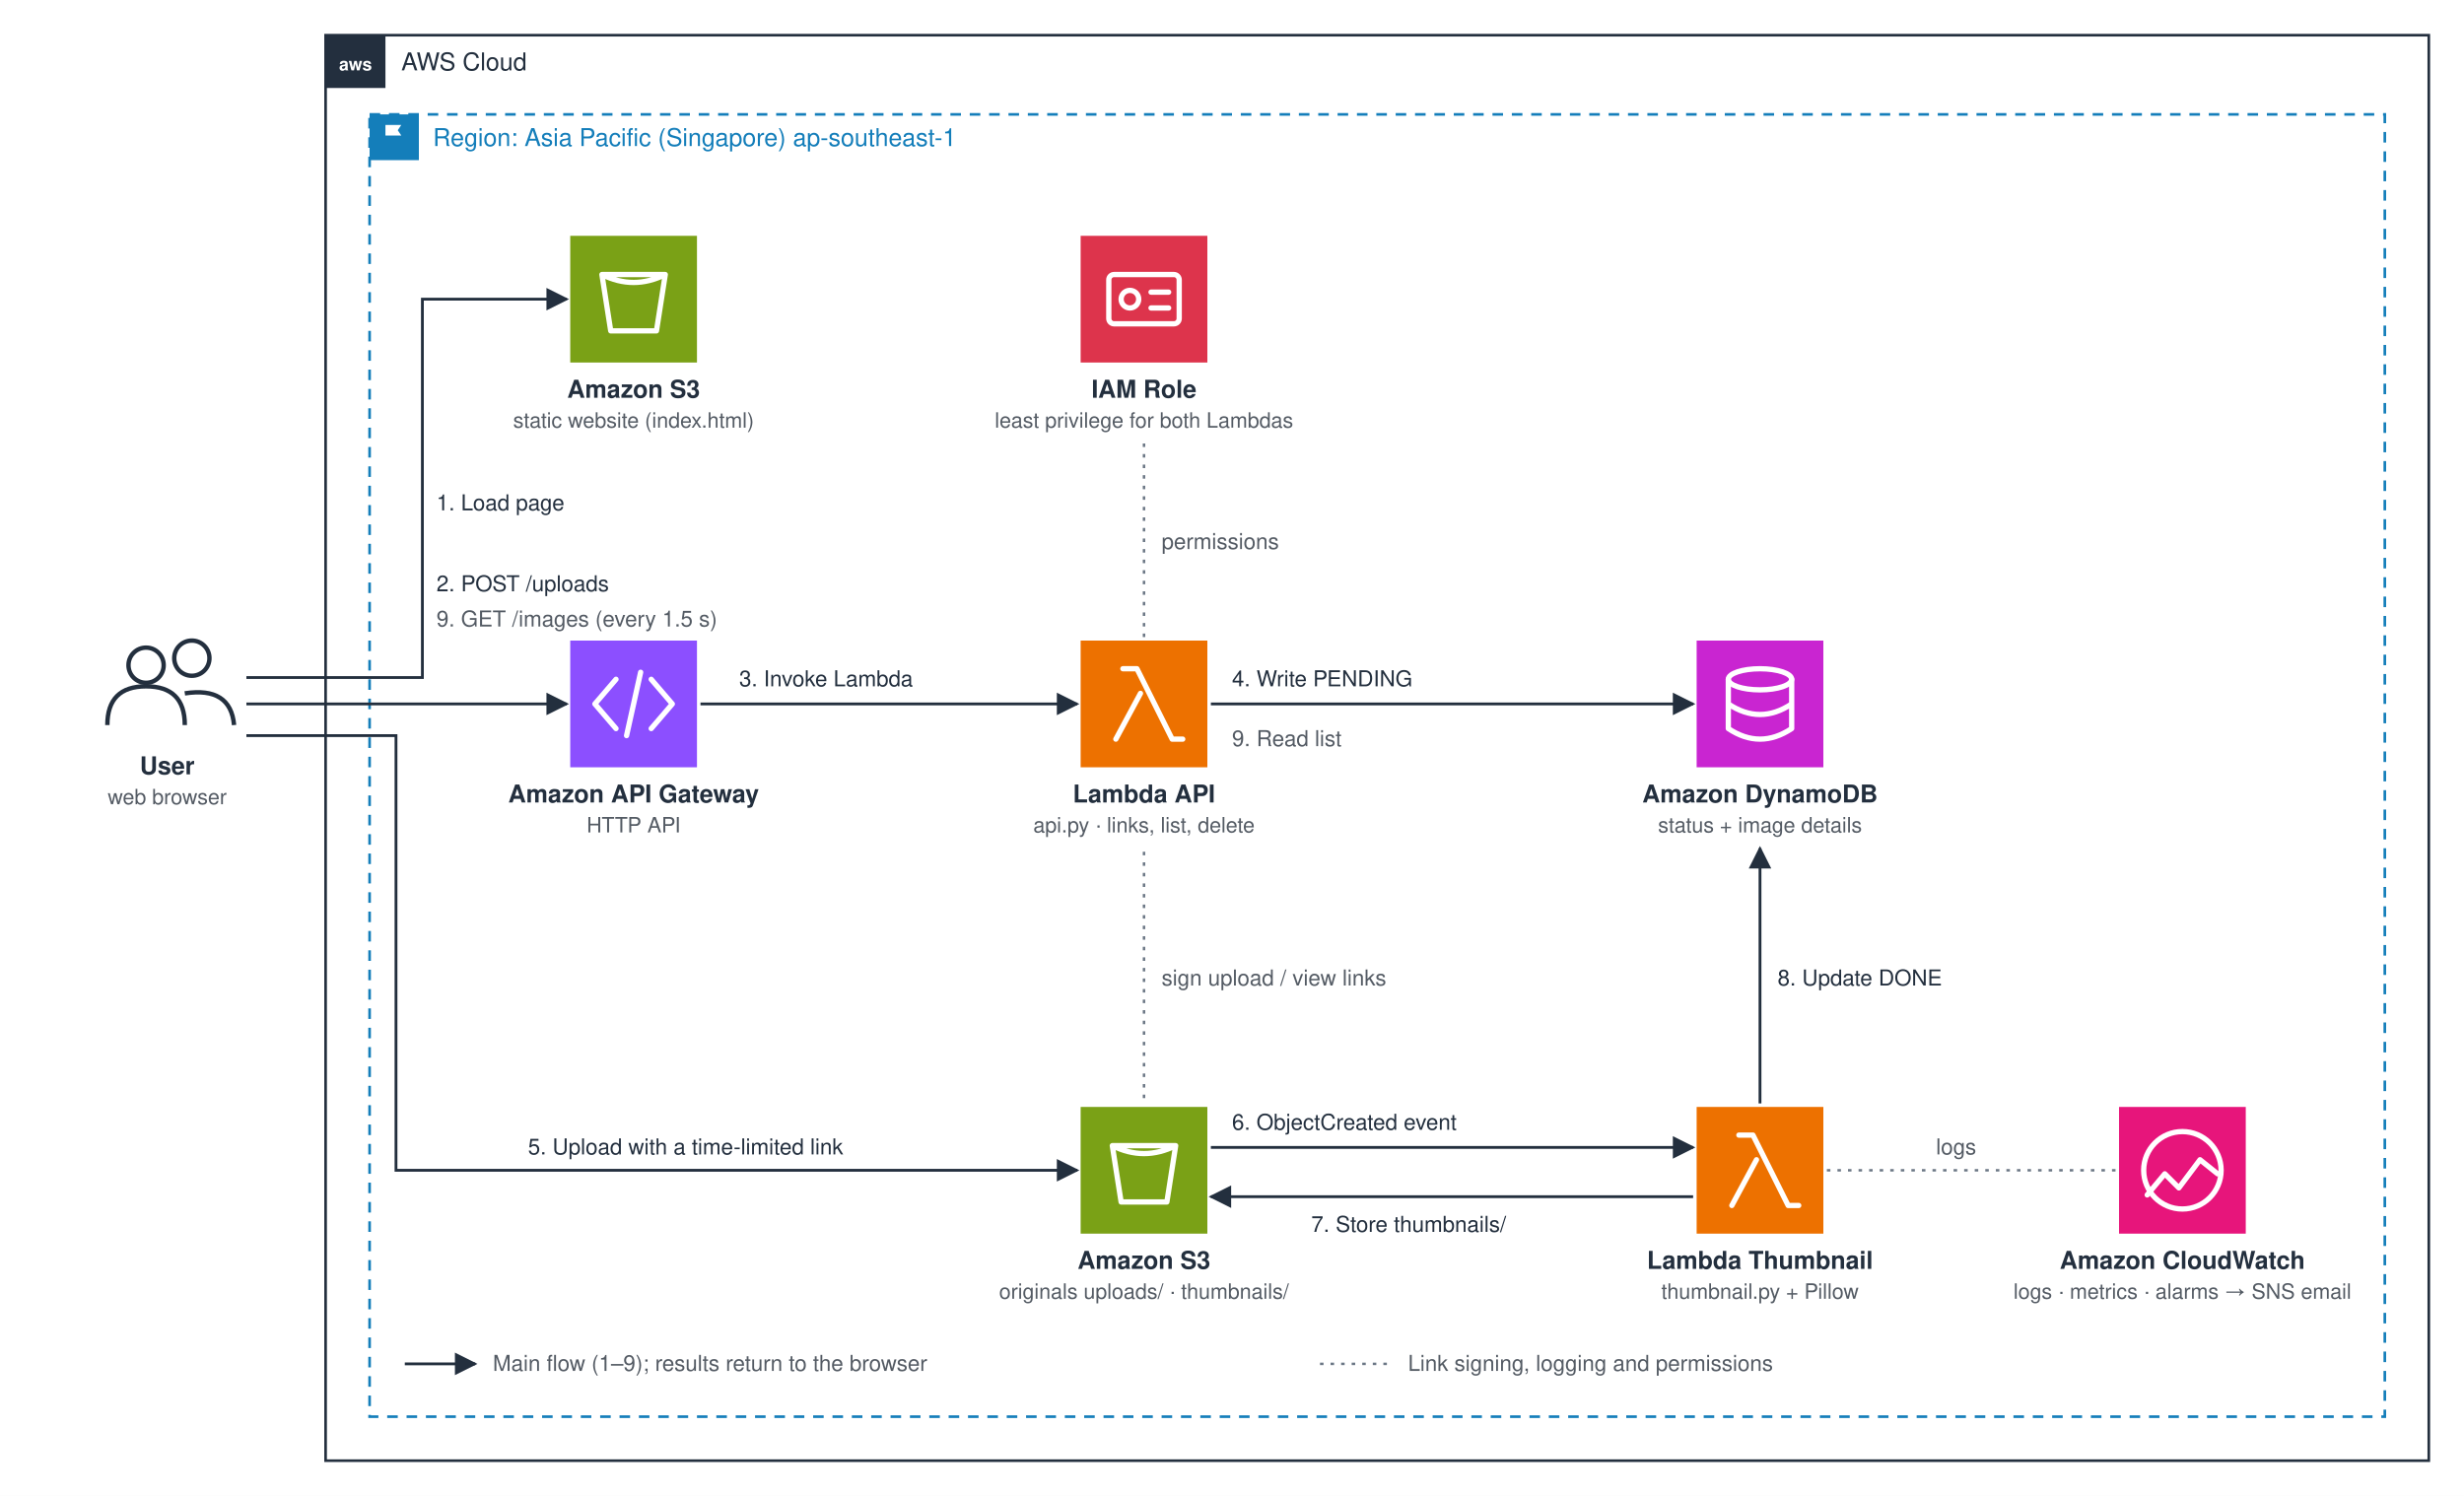
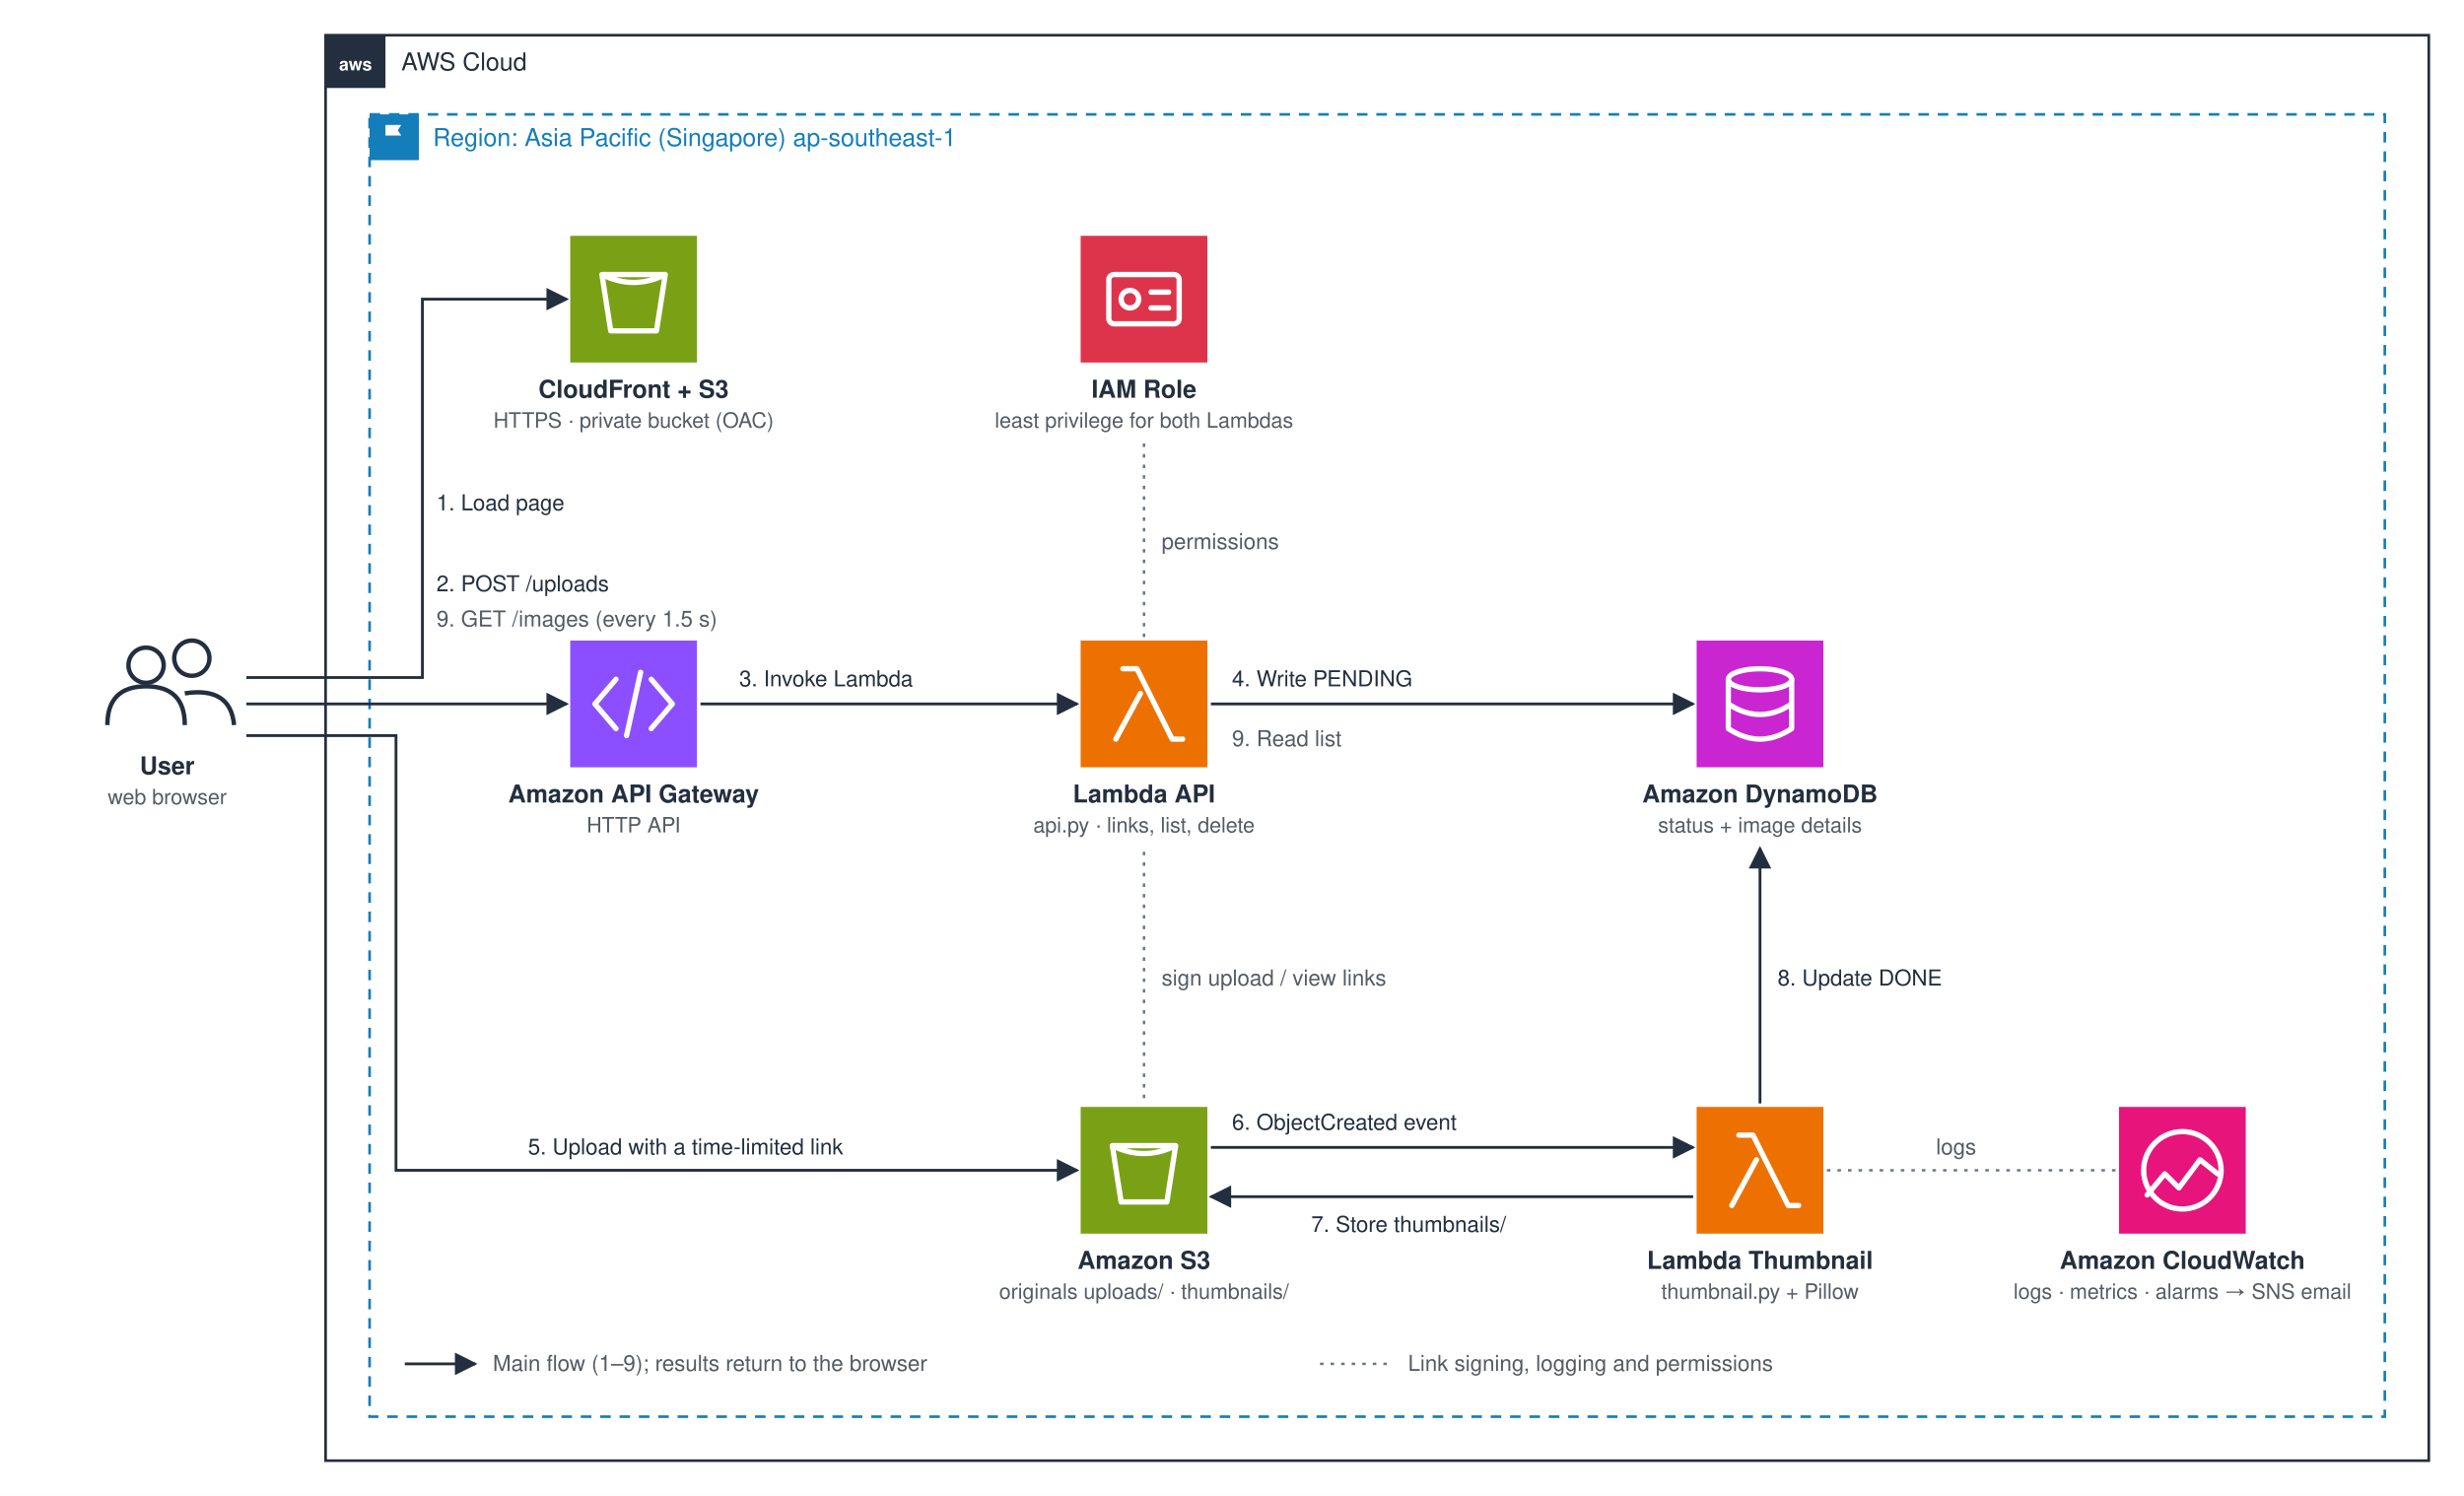
<svg xmlns="http://www.w3.org/2000/svg" viewBox="0 0 1400 850" font-family="Helvetica, Arial, sans-serif" role="img" aria-label="SnapThumb architecture">
  <defs>
    <marker id="a" viewBox="0 0 10 10" refX="9" refY="5" markerWidth="8" markerHeight="8" orient="auto-start-reverse">
      <path d="M0,0 L10,5 L0,10 z" fill="#232F3E" />
    </marker>
    <style>.n{font-size:14px;font-weight:700;fill:#232F3E} .s{font-size:12px;fill:#545b64} .l{font-size:12.5px;fill:#232F3E} .lg{font-size:12.5px;fill:#545b64}
.q{stroke:#232F3E;stroke-width:1.6;fill:none;marker-end:url(#a)} .d{stroke:#6b7785;stroke-width:1.4;fill:none;stroke-dasharray:2 4} .lb{fill:#ffffff}
.glyph{fill:none;stroke:#fff;stroke-width:3;stroke-linecap:round;stroke-linejoin:round}</style>
  </defs>
  <rect width="1400" height="850" fill="#ffffff" />
  <rect x="185" y="20" width="1195" height="810" fill="none" stroke="#232F3E" stroke-width="1.5" />
  <rect x="185" y="20" width="34" height="30" fill="#232F3E" />
  <text x="202" y="40" text-anchor="middle" font-size="10" font-weight="700" fill="#fff">aws</text>
  <text x="228" y="40" font-size="14" fill="#232F3E">AWS Cloud</text>
  <rect x="210" y="65" width="1145" height="740" fill="none" stroke="#147EBA" stroke-width="1.5" stroke-dasharray="6 5" />
  <rect x="210" y="65" width="28" height="26" fill="#147EBA" />
  <path d="M219,85 V71 h9 l-2,3 2,3 h-9" fill="#fff" />
  <text x="246" y="83" font-size="14" fill="#147EBA">Region: Asia Pacific (Singapore) ap-southeast-1</text>
  <g transform="translate(95,400)">
    <circle cx="-12" cy="-22" r="10" fill="none" stroke="#232F3E" stroke-width="2.5" />
    <path d="M-34,12 q0,-22 22,-22 q22,0 22,22" fill="none" stroke="#232F3E" stroke-width="2.5" />
    <circle cx="14" cy="-26" r="10" fill="none" stroke="#232F3E" stroke-width="2.5" />
    <path d="M10,-6 q26,-4 28,18" fill="none" stroke="#232F3E" stroke-width="2.5" />
    <text y="40" text-anchor="middle" class="n">User</text>
    <text y="57" text-anchor="middle" class="s">web browser</text>
  </g>
  <g transform="translate(360,170)">
    <rect x="-36" y="-36" width="72" height="72" fill="#7AA116" />
    <path class="glyph" d="M-18,-14 h36 l-5,32 h-26 z M-18,-14 q18,9 36,0" />
-     <text y="56" text-anchor="middle" class="n">Amazon S3</text>
-     <text y="73" text-anchor="middle" class="s">static website (index.html)</text>
+     <text y="56" text-anchor="middle" class="n">CloudFront + S3</text>
+     <text y="73" text-anchor="middle" class="s">HTTPS · private bucket (OAC)</text>
  </g>
  <g transform="translate(650,170)">
    <rect x="-36" y="-36" width="72" height="72" fill="#DD344C" />
    <rect class="glyph" x="-20" y="-14" width="40" height="28" rx="3" />
    <circle class="glyph" cx="-8" cy="0" r="5" />
    <path class="glyph" d="M4,-4 h10 M4,5 h10" />
    <text y="56" text-anchor="middle" class="n">IAM Role</text>
    <text y="73" text-anchor="middle" class="s">least privilege for both Lambdas</text>
  </g>
  <g transform="translate(360,400)">
    <rect x="-36" y="-36" width="72" height="72" fill="#8C4FFF" />
    <path class="glyph" d="M-10,-14 l-12,14 12,14 M10,-14 l12,14 -12,14 M4,-18 l-8,36" />
    <text y="56" text-anchor="middle" class="n">Amazon API Gateway</text>
    <text y="73" text-anchor="middle" class="s">HTTP API</text>
  </g>
  <g transform="translate(650,400)">
    <rect x="-36" y="-36" width="72" height="72" fill="#ED7100" />
    <path class="glyph" d="M-16,20 l14,-26 M-12,-20 h8 l20,40 h6" />
    <text y="56" text-anchor="middle" class="n">Lambda API</text>
    <text y="73" text-anchor="middle" class="s">api.py · links, list, delete</text>
  </g>
  <g transform="translate(1000,400)">
    <rect x="-36" y="-36" width="72" height="72" fill="#C925D1" />
    <ellipse class="glyph" cx="0" cy="-14" rx="18" ry="6" />
    <path class="glyph" d="M-18,-14 v28 q18,12 36,0 v-28 M-18,0 q18,12 36,0" />
    <text y="56" text-anchor="middle" class="n">Amazon DynamoDB</text>
    <text y="73" text-anchor="middle" class="s">status + image details</text>
  </g>
  <g transform="translate(650,665)">
    <rect x="-36" y="-36" width="72" height="72" fill="#7AA116" />
    <path class="glyph" d="M-18,-14 h36 l-5,32 h-26 z M-18,-14 q18,9 36,0" />
    <text y="56" text-anchor="middle" class="n">Amazon S3</text>
    <text y="73" text-anchor="middle" class="s">originals uploads/ · thumbnails/</text>
  </g>
  <g transform="translate(1000,665)">
    <rect x="-36" y="-36" width="72" height="72" fill="#ED7100" />
    <path class="glyph" d="M-16,20 l14,-26 M-12,-20 h8 l20,40 h6" />
    <text y="56" text-anchor="middle" class="n">Lambda Thumbnail</text>
    <text y="73" text-anchor="middle" class="s">thumbnail.py + Pillow</text>
  </g>
  <g transform="translate(1240,665)">
    <rect x="-36" y="-36" width="72" height="72" fill="#E7157B" />
    <path class="glyph" d="M-20,14 l10,-12 8,8 12,-16 10,8" />
    <circle class="glyph" cx="0" cy="0" r="22" />
    <text y="56" text-anchor="middle" class="n">Amazon CloudWatch</text>
    <text y="73" text-anchor="middle" class="s">logs · metrics · alarms → SNS email</text>
  </g>
  <polyline class="q" points="140,385 240,385 240,170 322,170" />
  <rect class="lb" x="244" y="276" width="90" height="19" />
  <text x="248" y="290" class="l">1. Load page</text>
  <line class="q" x1="140" y1="400" x2="322" y2="400" />
  <polyline class="q" points="140,418 225,418 225,665 612,665" />
  <rect class="lb" x="296" y="642" width="242" height="19" />
  <text x="300" y="656" class="l">5. Upload with a time-limited link</text>
  <line class="q" x1="398" y1="400" x2="612" y2="400" />
  <rect class="lb" x="416" y="376" width="118" height="19" />
  <text x="420" y="390" class="l">3. Invoke Lambda</text>
  <line class="q" x1="688" y1="400" x2="962" y2="400" />
  <rect class="lb" x="696" y="376" width="118" height="19" />
  <text x="700" y="390" class="l">4. Write PENDING</text>
  <rect class="lb" x="696" y="410" width="90" height="19" />
  <text x="700" y="424" class="lg">9. Read list</text>
  <line class="q" x1="688" y1="652" x2="962" y2="652" />
  <rect class="lb" x="696" y="628" width="159" height="19" />
  <text x="700" y="642" class="l">6. ObjectCreated event</text>
  <line class="q" x1="962" y1="680" x2="688" y2="680" />
  <rect class="lb" x="741" y="686" width="146" height="19" />
  <text x="745" y="700" class="l">7. Store thumbnails/</text>
  <line class="q" x1="1000" y1="627" x2="1000" y2="482" />
  <rect class="lb" x="1006" y="546" width="104" height="19" />
  <text x="1010" y="560" class="l">8. Update DONE</text>
  <line class="d" x1="650" y1="484" x2="650" y2="627" />
  <rect class="lb" x="656" y="546" width="173" height="19" />
  <text x="660" y="560" class="lg">sign upload / view links</text>
  <line class="d" x1="650" y1="252" x2="650" y2="362" />
  <rect class="lb" x="656" y="298" width="83" height="19" />
  <text x="660" y="312" class="lg">permissions</text>
  <line class="d" x1="1038" y1="665" x2="1202" y2="665" />
  <rect class="lb" x="1096" y="642" width="35" height="19" />
  <text x="1100" y="656" class="lg">logs</text>
  <rect class="lb" x="244" y="322" width="118" height="19" />
  <text x="248" y="336" class="l">2. POST /uploads</text>
  <rect class="lb" x="244" y="342" width="201" height="19" />
  <text x="248" y="356" class="lg">9. GET /images (every 1.5 s)</text>
  <g transform="translate(230,775)">
    <line x1="0" y1="0" x2="40" y2="0" stroke="#232F3E" stroke-width="1.6" marker-end="url(#a)" />
    <text x="50" y="4" class="lg">Main flow (1–9); results return to the browser</text>
    <line x1="520" y1="0" x2="560" y2="0" stroke="#6b7785" stroke-width="1.4" stroke-dasharray="2 4" />
    <text x="570" y="4" class="lg">Link signing, logging and permissions</text>
  </g>
</svg>
